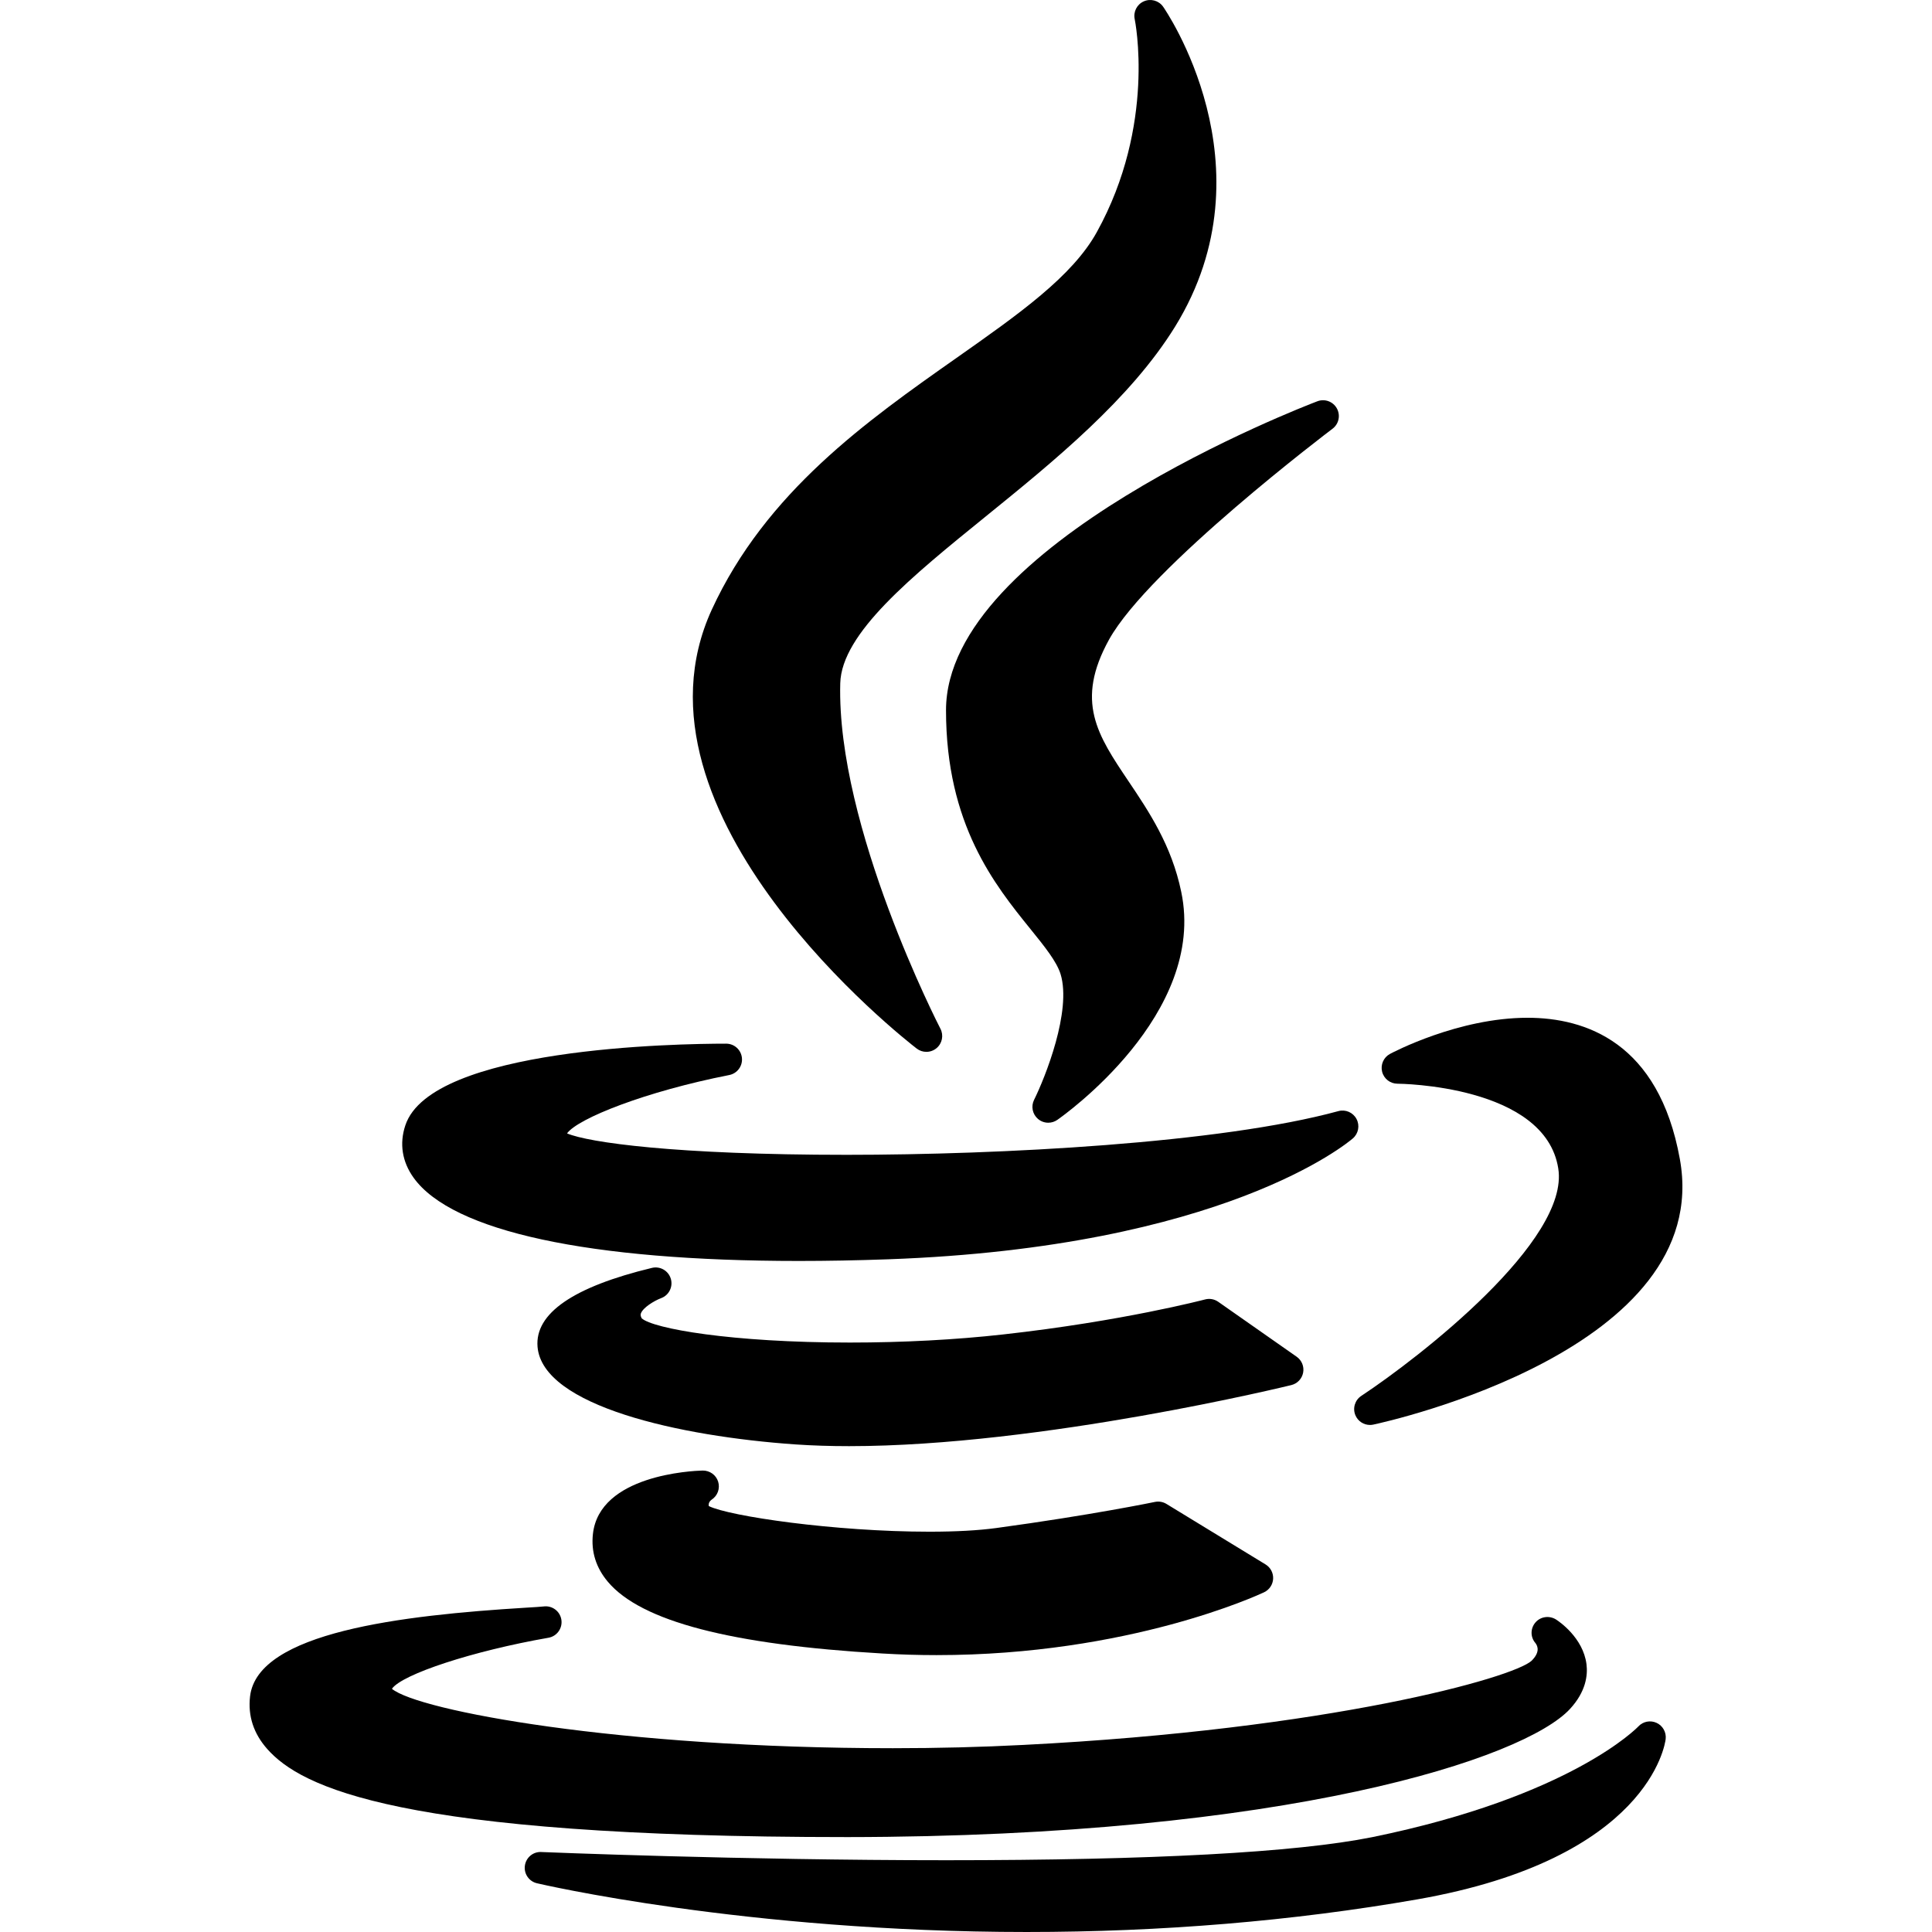
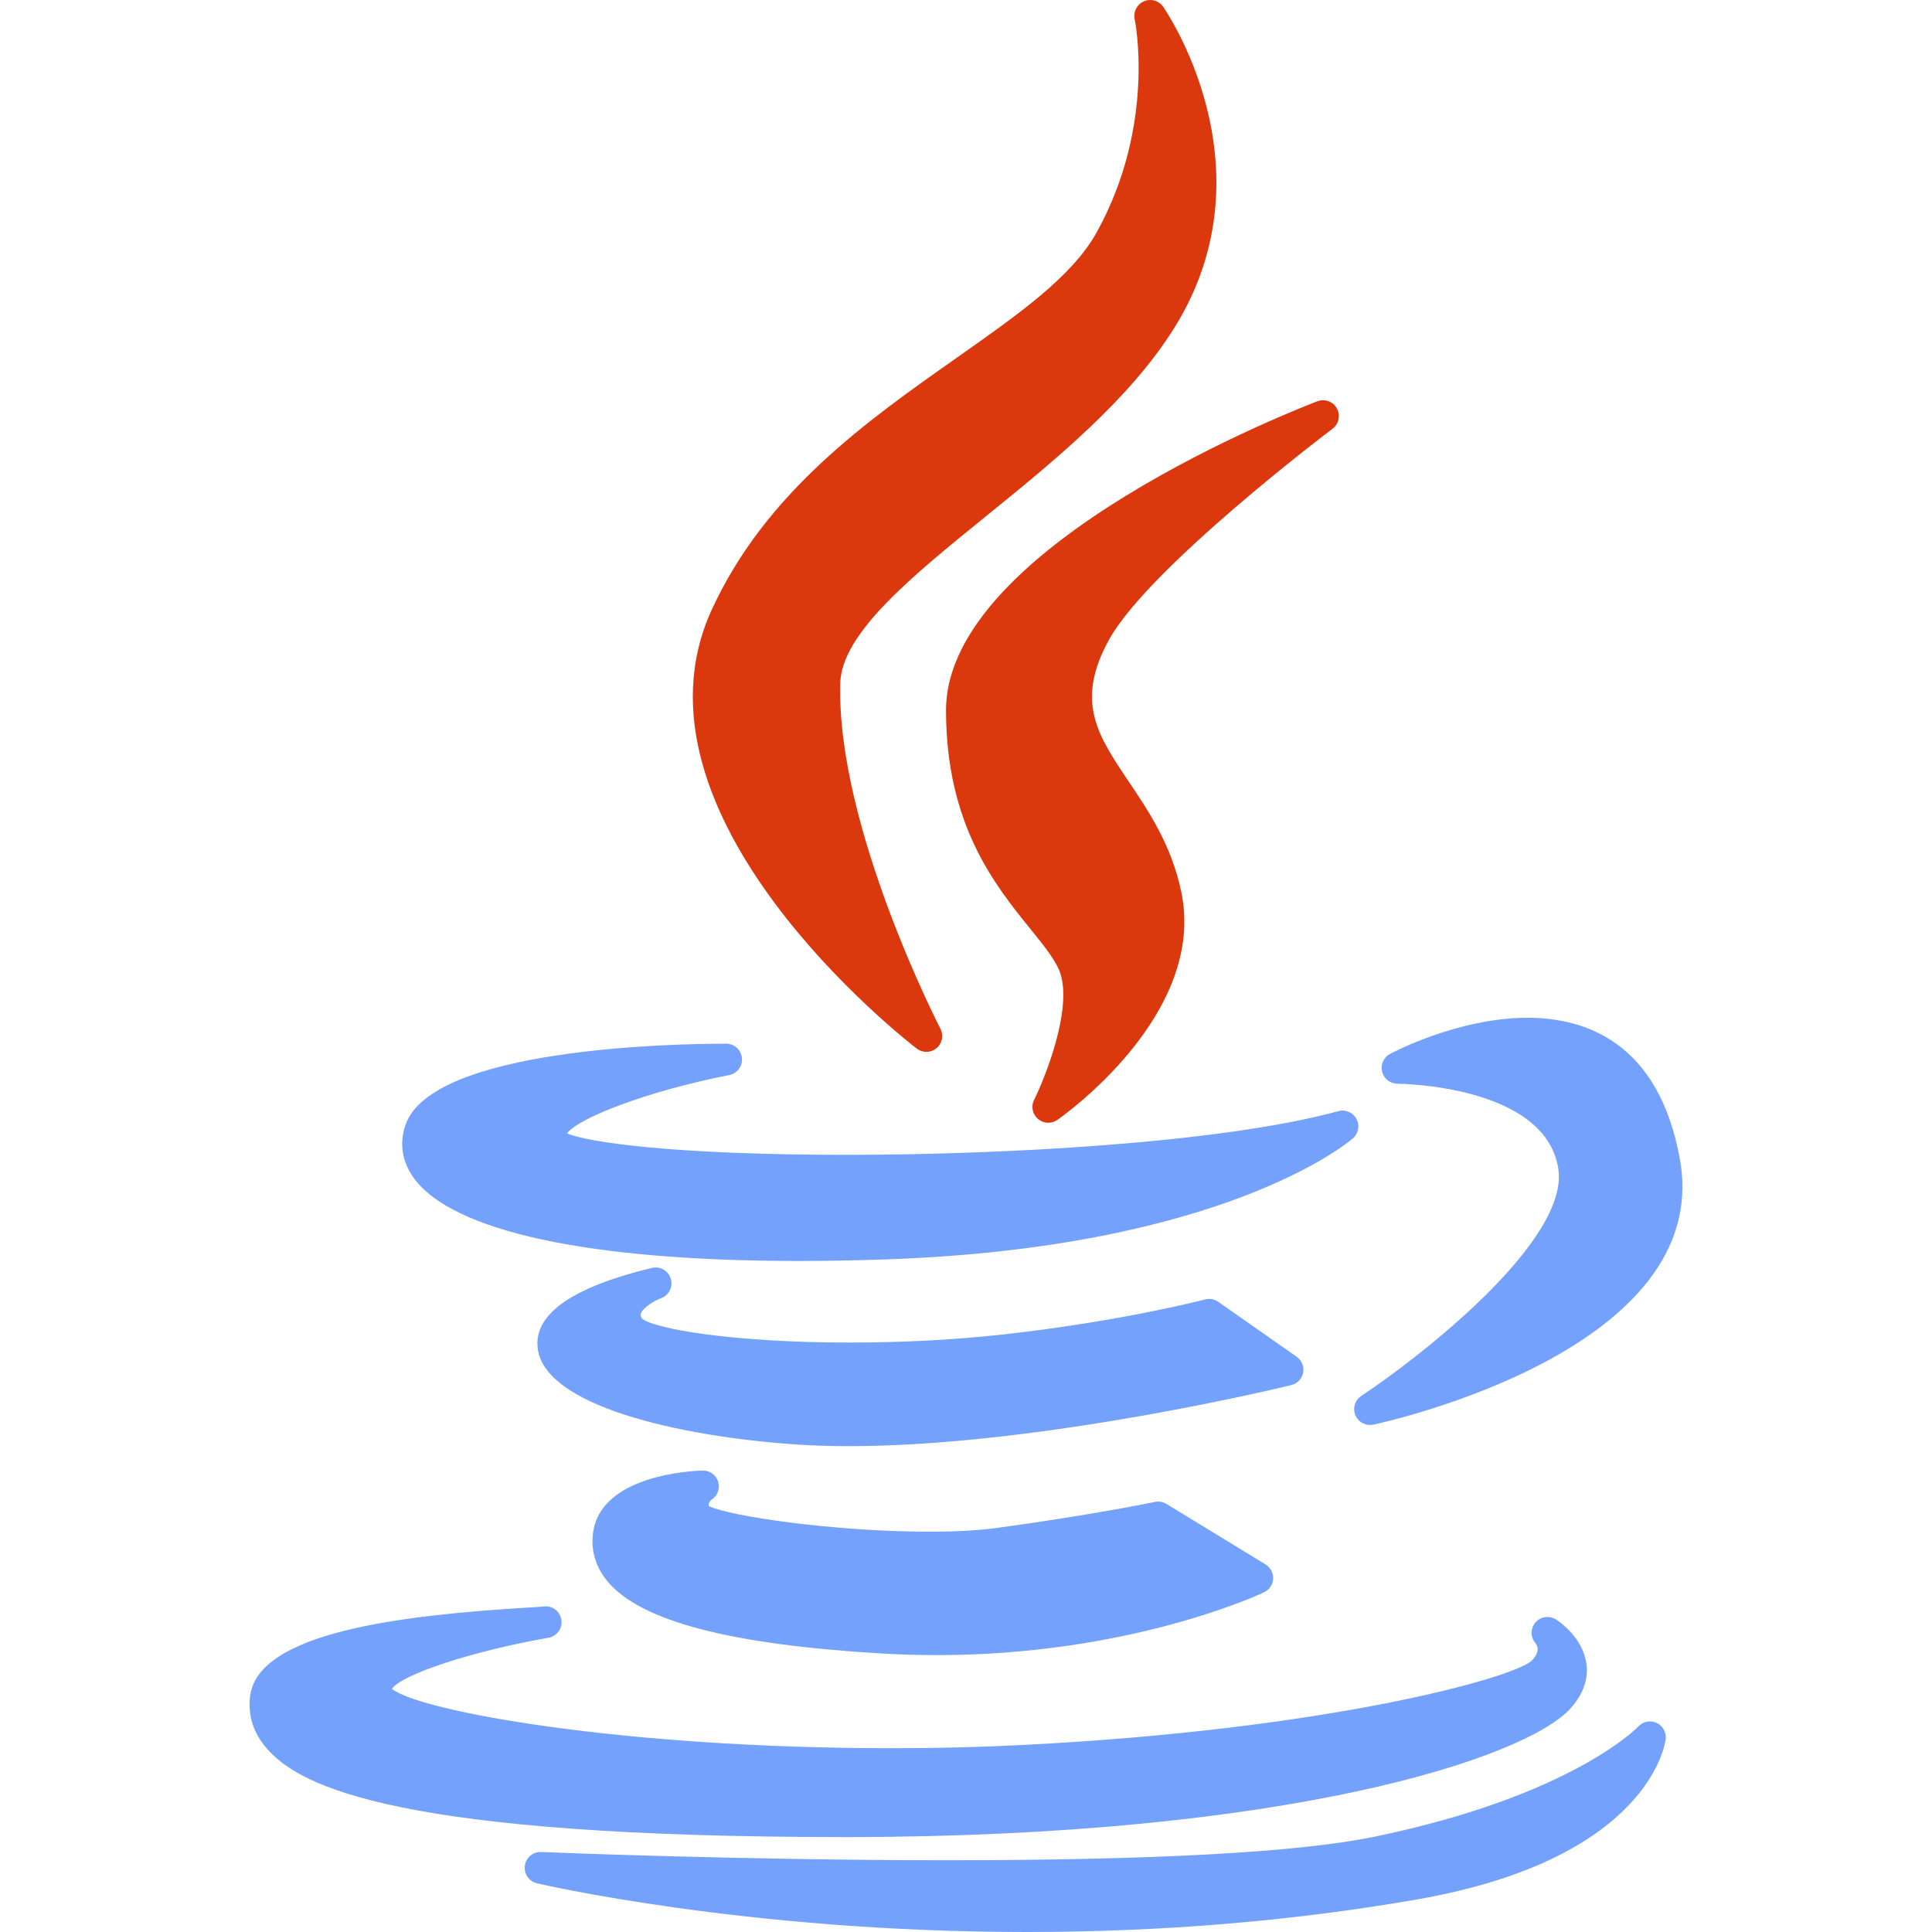
- <svg xmlns="http://www.w3.org/2000/svg" version="1.1" id="Layer_1" x="0px" y="0px" viewBox="0 0 305.001 305.001" style="enable-background:new 0 0 305.001 305.001;" xml:space="preserve">
-   <g id="XMLID_7_">
-     <path id="XMLID_8_" d="M150.99,56.513c-14.093,9.912-30.066,21.147-38.624,39.734c-14.865,32.426,30.418,67.798,32.353,69.288   c0.45,0.347,0.988,0.519,1.525,0.519c0.57,0,1.141-0.195,1.605-0.583c0.899-0.752,1.154-2.029,0.614-3.069   c-0.164-0.316-16.418-31.888-15.814-54.539c0.214-7.888,11.254-16.837,22.942-26.312c10.705-8.678,22.839-18.514,29.939-30.02   c15.586-25.327-1.737-50.231-1.914-50.479c-0.688-0.966-1.958-1.317-3.044-0.84c-1.085,0.478-1.686,1.652-1.438,2.811   c0.035,0.164,3.404,16.633-5.97,33.6C169.301,43.634,160.816,49.603,150.99,56.513z" />
-     <path id="XMLID_9_" d="M210.365,67.682c0.994-0.749,1.286-2.115,0.684-3.205c-0.602-1.09-1.913-1.571-3.077-1.129   c-2.394,0.91-58.627,22.585-58.627,48.776c0,18.053,7.712,27.591,13.343,34.556c2.209,2.731,4.116,5.09,4.744,7.104   c1.769,5.804-2.422,16.294-4.184,19.846c-0.508,1.022-0.259,2.259,0.605,3.005c0.467,0.403,1.05,0.607,1.634,0.607   c0.497,0,0.996-0.148,1.427-0.448c0.967-0.673,23.63-16.696,19.565-36.001c-1.514-7.337-5.12-12.699-8.302-17.43   c-4.929-7.329-8.489-12.624-3.088-22.403C181.419,89.556,210.076,67.899,210.365,67.682z" />
-     <path id="XMLID_10_" d="M63.99,177.659c-0.964,2.885-0.509,5.75,1.315,8.283c6.096,8.462,27.688,13.123,60.802,13.123   c0.002,0,0.003,0,0.004,0c4.487,0,9.224-0.088,14.076-0.262c52.943-1.896,72.58-18.389,73.39-19.09   c0.883-0.764,1.119-2.037,0.57-3.067c-0.549-1.029-1.733-1.546-2.864-1.235c-18.645,5.091-53.463,6.898-77.613,6.898   c-27.023,0-40.785-1.946-44.154-3.383c1.729-2.374,12.392-6.613,25.605-9.212c1.263-0.248,2.131-1.414,2.006-2.695   c-0.125-1.281-1.201-2.258-2.488-2.258C106.893,164.762,68.05,165.384,63.99,177.659z" />
-     <path id="XMLID_11_" d="M241.148,160.673c-10.92,0-21.275,5.472-21.711,5.705c-1.01,0.541-1.522,1.699-1.245,2.811   c0.278,1.111,1.277,1.892,2.423,1.893c0.232,0.001,23.293,0.189,25.382,13.365c1.85,11.367-21.82,29.785-31.097,35.923   c-1.002,0.663-1.391,1.945-0.926,3.052c0.395,0.943,1.314,1.533,2.304,1.533c0.173,0,0.348-0.018,0.522-0.056   c2.202-0.47,53.855-11.852,48.394-41.927C261.862,164.541,250.278,160.673,241.148,160.673z" />
-     <path id="XMLID_12_" d="M205.725,216.69c0.18-0.964-0.221-1.944-1.023-2.506l-12.385-8.675c-0.604-0.423-1.367-0.556-2.076-0.368   c-0.129,0.034-13.081,3.438-31.885,5.526c-7.463,0.837-15.822,1.279-24.175,1.279c-18.799,0-31.091-2.209-32.881-3.829   c-0.237-0.455-0.162-0.662-0.12-0.777c0.325-0.905,2.068-1.98,3.192-2.405c1.241-0.459,1.91-1.807,1.524-3.073   c-0.385-1.266-1.69-2.012-2.978-1.702c-12.424,2.998-18.499,7.191-18.057,12.461c0.785,9.343,22.428,14.139,40.725,15.408   c2.631,0.18,5.477,0.272,8.456,0.272c0.002,0,0.003,0,0.005,0c30.425,0,69.429-9.546,69.819-9.643   C204.818,218.423,205.544,217.654,205.725,216.69z" />
-     <path id="XMLID_13_" d="M112.351,236.745c0.938-0.611,1.354-1.77,1.021-2.838c-0.332-1.068-1.331-1.769-2.453-1.755   c-1.665,0.044-16.292,0.704-17.316,10.017c-0.31,2.783,0.487,5.325,2.37,7.556c5.252,6.224,19.428,9.923,43.332,11.31   c2.828,0.169,5.7,0.254,8.539,0.254c30.39,0,50.857-9.515,51.714-9.92c0.831-0.393,1.379-1.209,1.428-2.127   c0.049-0.917-0.409-1.788-1.193-2.267l-15.652-9.555c-0.543-0.331-1.193-0.441-1.813-0.314c-0.099,0.021-10.037,2.082-25.035,4.119   c-2.838,0.385-6.392,0.581-10.562,0.581c-14.982,0-31.646-2.448-34.842-4.05C111.843,237.455,111.902,237.075,112.351,236.745z" />
-     <path id="XMLID_14_" d="M133.681,290.018c69.61-0.059,106.971-12.438,114.168-20.228c2.548-2.757,2.823-5.366,2.606-7.07   c-0.535-4.194-4.354-6.761-4.788-7.04c-1.045-0.672-2.447-0.496-3.262,0.444c-0.813,0.941-0.832,2.314-0.016,3.253   c0.439,0.565,0.693,1.51-0.591,2.795c-2.877,2.687-31.897,10.844-80.215,13.294c-6.619,0.345-13.561,0.519-20.633,0.52   c-43.262,0-74.923-5.925-79.079-9.379c1.603-2.301,12.801-5.979,24.711-8.058c1.342-0.234,2.249-1.499,2.041-2.845   c-0.208-1.346-1.449-2.273-2.805-2.096c-0.336,0.045-1.475,0.115-2.796,0.195c-19.651,1.2-42.36,3.875-43.545,13.999   c-0.36,3.086,0.557,5.886,2.726,8.324c5.307,5.963,20.562,13.891,91.475,13.891C133.68,290.018,133.68,290.018,133.681,290.018z" />
-     <path id="XMLID_15_" d="M261.522,271.985c-0.984-0.455-2.146-0.225-2.881,0.567c-0.103,0.11-10.568,11.054-42.035,17.48   c-12.047,2.414-34.66,3.638-67.211,3.638c-32.612,0-63.643-1.283-63.953-1.296c-1.296-0.063-2.405,0.879-2.581,2.155   c-0.177,1.276,0.645,2.477,1.897,2.775c0.323,0.077,32.844,7.696,77.31,7.696c21.327,0,42.08-1.733,61.684-5.151   c36.553-6.408,39.112-24.533,39.203-25.301C263.082,273.474,262.504,272.44,261.522,271.985z" />
+ <svg xmlns="http://www.w3.org/2000/svg" version="1.1" id="Layer_1" x="0px" y="0px" viewBox="0 0 511.998 511.998" style="enable-background:new 0 0 511.998 511.998;" xml:space="preserve">
+   <g>
+     <path style="fill:#DB380E;" d="M253.464,94.869c-23.658,16.639-50.471,35.498-64.838,66.699   c-24.954,54.435,51.062,113.812,54.311,116.313c0.755,0.581,1.659,0.871,2.56,0.871c0.957,0,1.915-0.327,2.693-0.979   c1.509-1.262,1.937-3.406,1.031-5.152c-0.275-0.53-27.561-53.53-26.547-91.552c0.359-13.243,18.892-28.266,38.512-44.171   c17.97-14.568,38.34-31.079,50.258-50.394c26.164-42.516-2.916-84.322-3.213-84.74c-1.155-1.622-3.287-2.209-5.11-1.41   c-1.821,0.804-2.83,2.773-2.414,4.72c0.059,0.277,5.714,27.923-10.022,56.406C284.203,73.25,269.959,83.268,253.464,94.869z" />
+     <path style="fill:#DB380E;" d="M353.137,113.617c1.669-1.257,2.159-3.55,1.15-5.38c-1.011-1.83-3.211-2.637-5.165-1.895   c-4.019,1.528-98.416,37.915-98.416,81.88c0,30.307,12.946,46.317,22.399,58.009c3.708,4.586,6.909,8.546,7.964,11.927   c2.97,9.743-4.066,27.353-7.025,33.317c-0.853,1.714-0.435,3.792,1.016,5.044c0.784,0.677,1.763,1.021,2.743,1.021   c0.834,0,1.672-0.248,2.396-0.752c1.623-1.128,39.667-28.026,32.844-60.433c-2.542-12.318-8.595-21.318-13.936-29.26   c-8.274-12.305-14.25-21.193-5.184-37.609C304.545,150.338,352.65,113.981,353.137,113.617z" />
+   </g>
+   <g>
+     <path style="fill:#73A1FB;" d="M107.418,298.236c-1.618,4.845-0.854,9.651,2.207,13.903c10.233,14.207,46.48,22.029,102.068,22.029   c0.003,0,0.005,0,0.007,0c7.532,0,15.484-0.148,23.629-0.44c88.875-3.181,121.839-30.869,123.199-32.046   c1.482-1.283,1.878-3.419,0.957-5.147c-0.922-1.727-2.909-2.595-4.808-2.072c-31.301,8.546-89.748,11.58-130.288,11.58   c-45.363,0-68.465-3.268-74.121-5.681c2.902-3.985,20.802-11.101,42.983-15.464c2.12-0.416,3.577-2.374,3.367-4.524   s-2.016-3.79-4.177-3.79C179.439,276.584,114.234,277.628,107.418,298.236z" />
+     <path style="fill:#73A1FB;" d="M404.812,269.718c-18.331,0-35.714,9.188-36.446,9.577c-1.695,0.908-2.555,2.852-2.09,4.72   c0.467,1.865,2.144,3.176,4.067,3.178c0.389,0,39.102,0.317,42.608,22.436c3.106,19.082-36.629,50-52.202,60.304   c-1.682,1.113-2.335,3.263-1.554,5.123c0.665,1.583,2.206,2.573,3.868,2.573c0.29,0,0.584-0.03,0.876-0.092   c3.696-0.791,90.406-19.899,81.238-70.384C439.584,276.213,420.138,269.718,404.812,269.718z" />
+     <path style="fill:#73A1FB;" d="M345.347,363.755c0.302-1.617-0.371-3.262-1.717-4.207l-20.791-14.563   c-1.014-0.71-2.295-0.933-3.485-0.618c-0.217,0.055-21.959,5.771-53.525,9.276c-12.528,1.405-26.56,2.147-40.582,2.147   c-31.558,0-52.192-3.708-55.197-6.428c-0.398-0.764-0.272-1.111-0.201-1.304c0.546-1.518,3.472-3.322,5.358-4.036   c2.083-0.771,3.206-3.033,2.558-5.157c-0.646-2.127-2.837-3.378-4.999-2.859c-20.856,5.033-31.054,12.071-30.312,20.918   c1.318,15.686,37.65,23.737,68.365,25.865c4.417,0.302,9.194,0.455,14.195,0.455c0.003,0,0.005,0,0.008,0   c51.074,0,116.55-16.025,117.204-16.188C343.825,366.666,345.044,365.375,345.347,363.755z" />
+     <path style="fill:#73A1FB;" d="M188.602,397.419c1.575-1.024,2.273-2.971,1.714-4.764c-0.557-1.793-2.234-2.971-4.118-2.946   c-2.795,0.074-27.349,1.182-29.068,16.815c-0.52,4.672,0.818,8.941,3.979,12.686c8.816,10.448,32.614,16.658,72.741,18.984   c4.747,0.285,9.569,0.428,14.334,0.428c51.015,0,85.373-15.973,86.812-16.653c1.395-0.66,2.315-2.031,2.397-3.571   s-0.687-3.001-2.003-3.806l-26.275-16.04c-0.912-0.556-2.003-0.74-3.043-0.527c-0.166,0.035-16.849,3.495-42.026,6.913   c-4.764,0.648-10.73,0.977-17.73,0.977c-25.15,0-53.124-4.109-58.489-6.8C187.749,398.613,187.848,397.975,188.602,397.419z" />
+     <path style="fill:#73A1FB;" d="M224.408,486.85c116.854-0.099,179.571-20.88,191.653-33.957c4.277-4.626,4.739-9.006,4.376-11.867   c-0.898-7.04-7.311-11.35-8.038-11.818c-1.754-1.128-4.108-0.833-5.476,0.745c-1.365,1.578-1.397,3.884-0.027,5.461   c0.737,0.948,1.163,2.535-0.992,4.692c-4.83,4.511-53.545,18.204-134.656,22.318c-11.111,0.577-22.765,0.871-34.636,0.873   c-72.623,0-125.772-9.948-132.749-15.744c2.689-3.864,21.489-10.037,41.482-13.529c2.253-0.393,3.775-2.516,3.426-4.776   c-0.349-2.259-2.432-3.814-4.709-3.519c-0.564,0.077-2.478,0.191-4.694,0.327c-32.988,2.014-71.109,6.503-73.098,23.5   c-0.604,5.179,0.935,9.881,4.576,13.973c8.909,10.01,34.516,23.319,153.558,23.319C224.406,486.85,224.406,486.85,224.408,486.85z" />
+     <path style="fill:#73A1FB;" d="M439.013,456.578c-1.652-0.764-3.604-0.378-4.836,0.952c-0.171,0.185-17.74,18.556-70.564,29.344   c-20.223,4.052-58.183,6.107-112.826,6.107c-54.745,0-106.838-2.154-107.357-2.176c-2.176-0.106-4.037,1.476-4.333,3.618   c-0.297,2.14,1.083,4.158,3.184,4.658c0.542,0.128,55.135,12.918,129.779,12.918c35.801,0,70.639-2.907,103.548-8.645   c61.361-10.757,65.657-41.183,65.81-42.473C441.632,459.078,440.662,457.342,439.013,456.578z" />
  </g>
  <g>
</g>
  <g>
</g>
  <g>
</g>
  <g>
</g>
  <g>
</g>
  <g>
</g>
  <g>
</g>
  <g>
</g>
  <g>
</g>
  <g>
</g>
  <g>
</g>
  <g>
</g>
  <g>
</g>
  <g>
</g>
  <g>
</g>
</svg>
